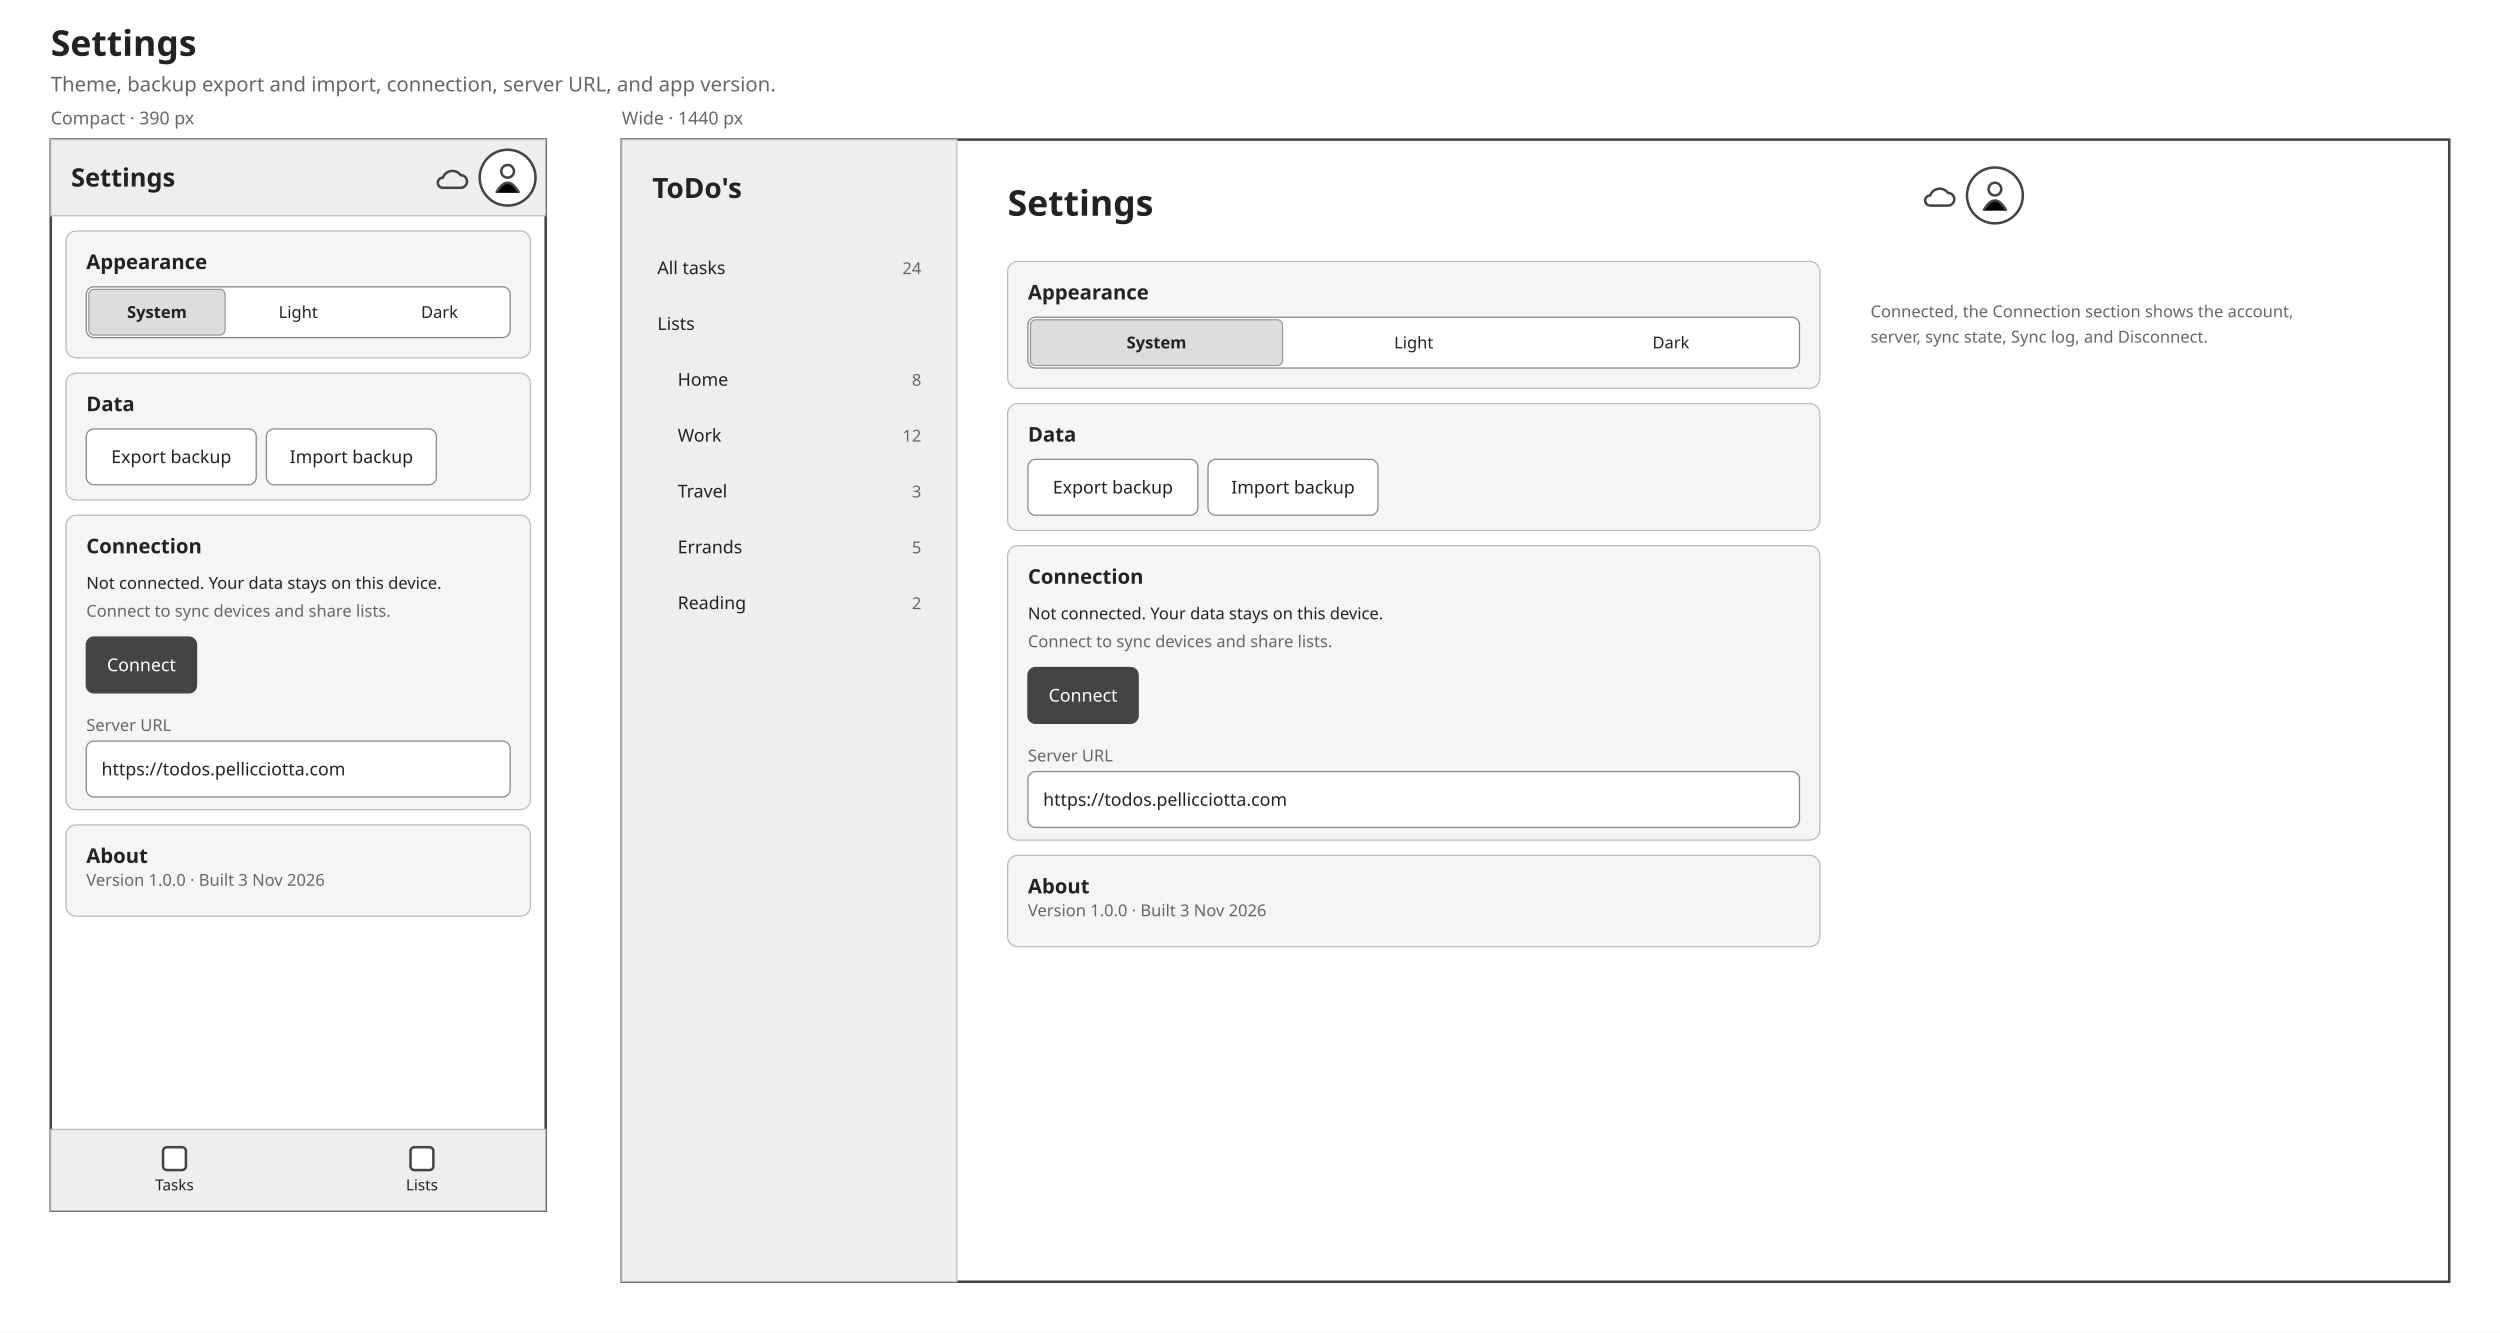
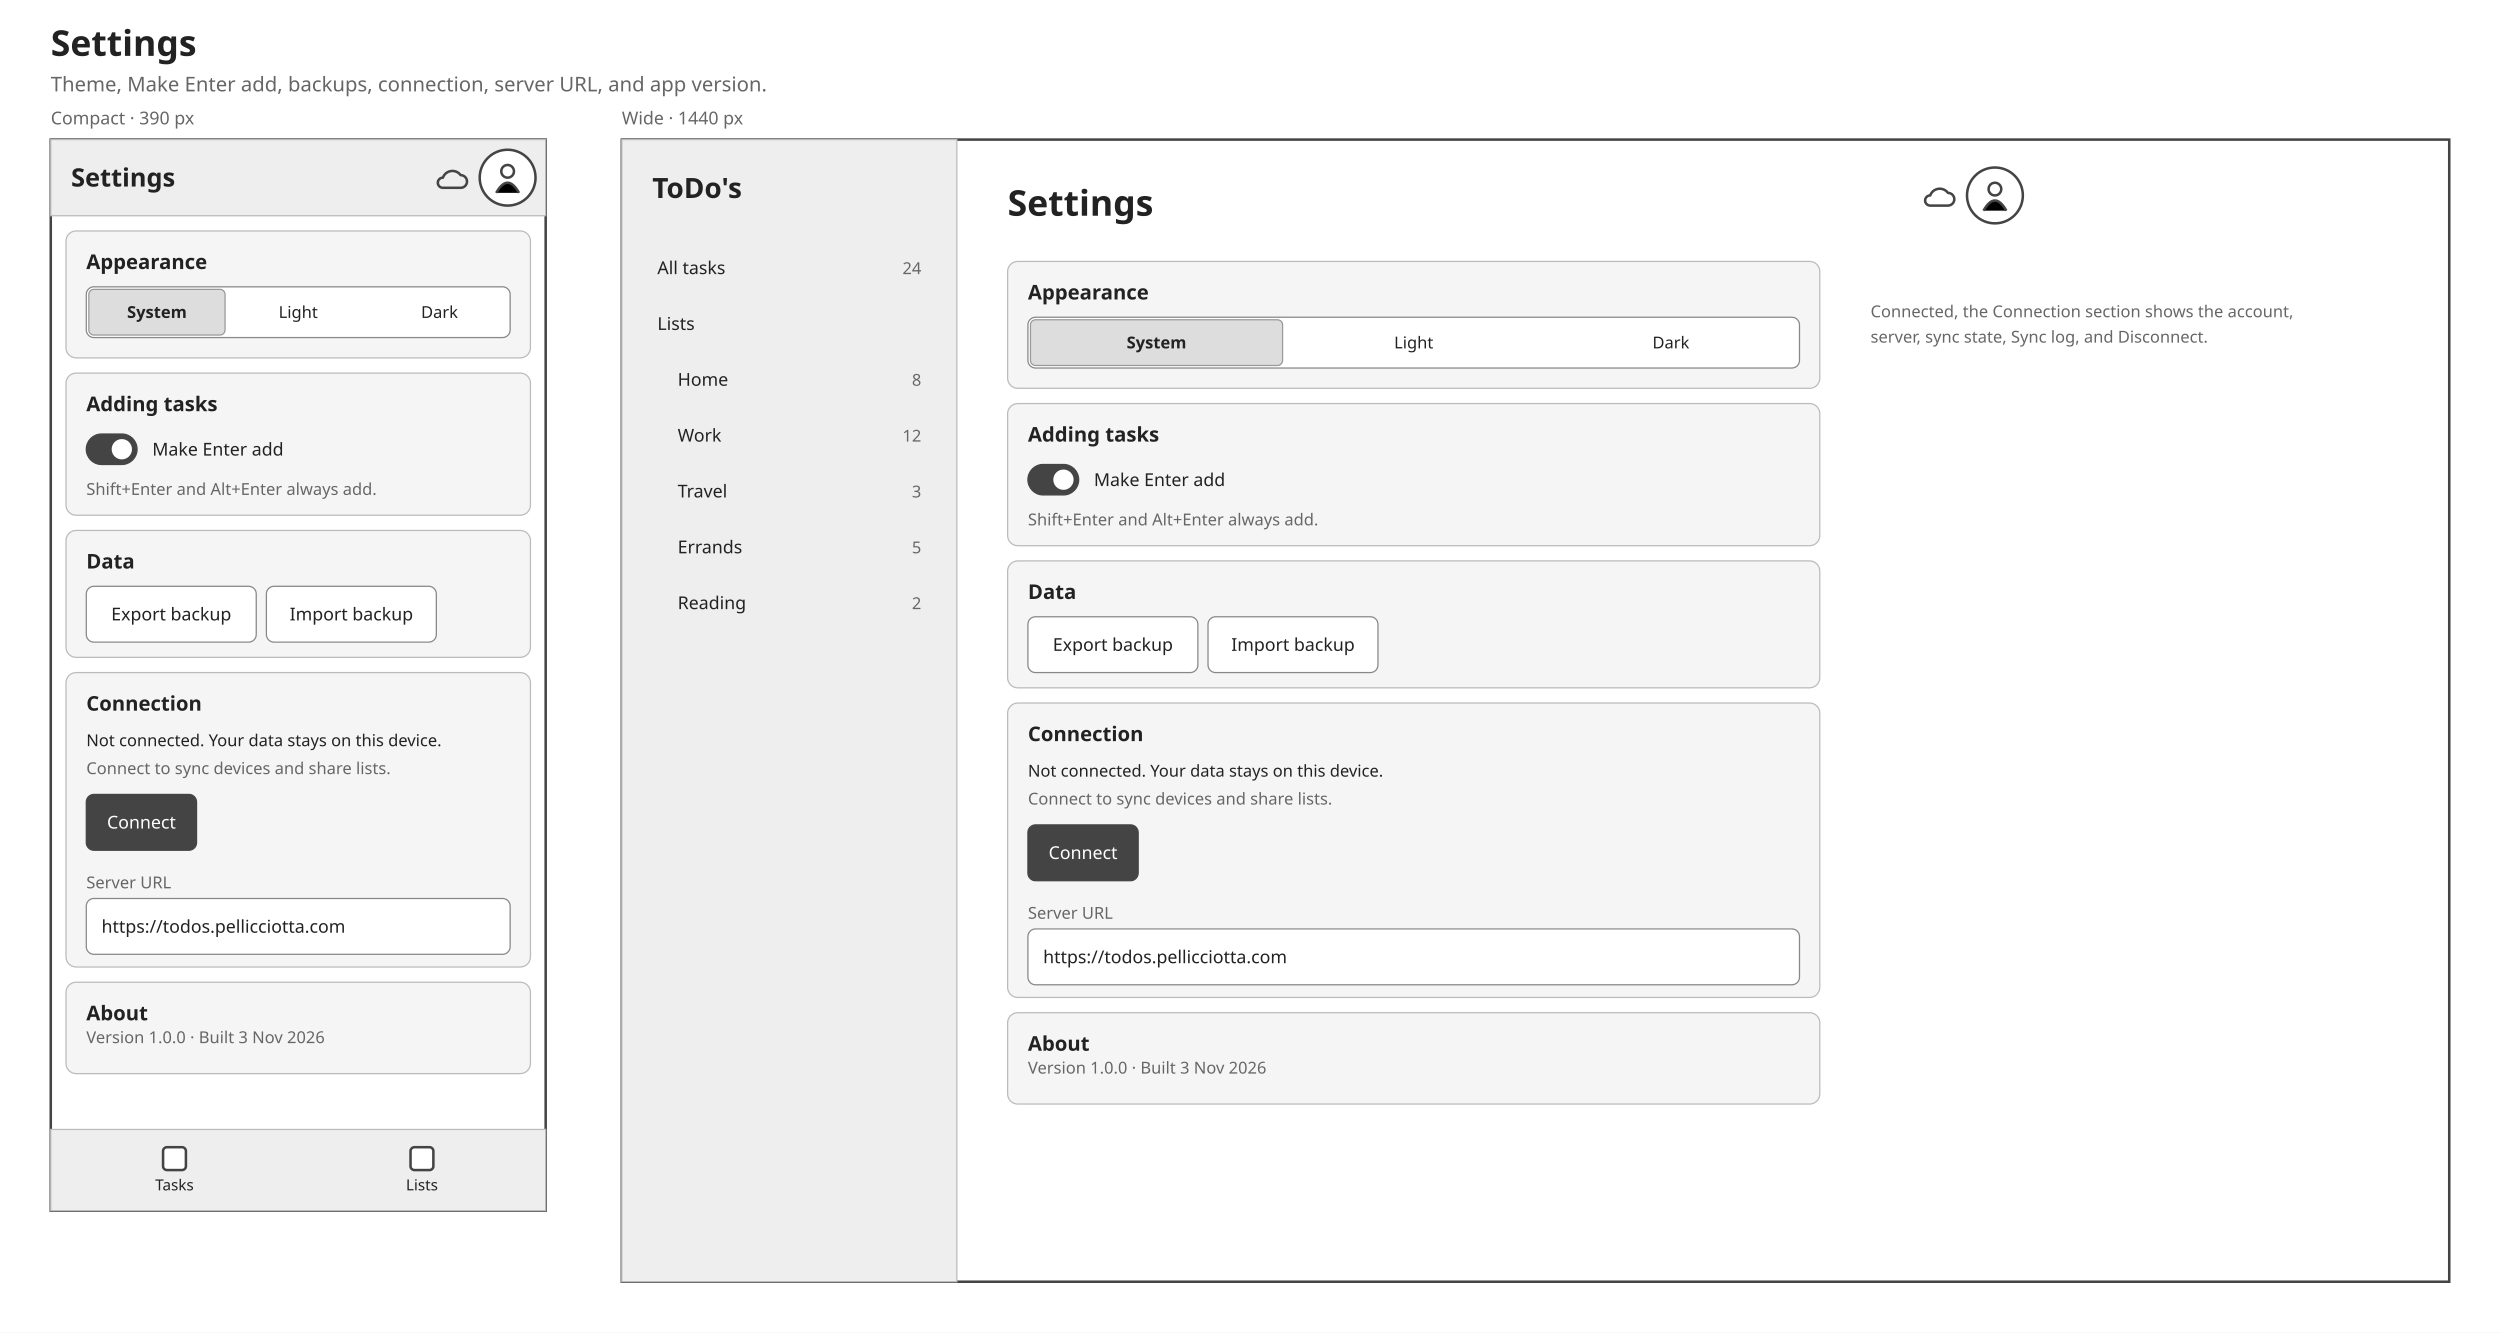
<svg xmlns="http://www.w3.org/2000/svg" width="1970" height="1050" viewBox="0 0 1970 1050">
  <style>
text { font-family: sans-serif; fill: #222222; }
.muted { fill: #666666; }
.on-primary { fill: #ffffff; }
.bold { font-weight: bold; }
rect.frame { fill: #ffffff; stroke: #444444; stroke-width: 2; }
.bar { fill: #eeeeee; stroke: #bbbbbb; }
.box { fill: #f5f5f5; stroke: #bbbbbb; }
.control { fill: #ffffff; stroke: #888888; }
.disabled { fill: #f5f5f5; stroke: #cccccc; }
.primary { fill: #444444; stroke: #444444; }
.selected { fill: #dddddd; stroke: #999999; }
.chip { fill: #eeeeee; stroke: #cccccc; }
.signal { fill: #ffffff; stroke: #222222; stroke-width: 2; }
.scrim { fill: #888888; fill-opacity: 0.5; }
.rule { stroke: #cccccc; }
.drop { stroke: #222222; stroke-width: 3; }
.icon { fill: #ffffff; stroke: #444444; stroke-width: 2; }
.icon-fill { fill: #444444; stroke: #444444; stroke-width: 2; }
.icon-mark { fill: none; stroke: #ffffff; stroke-width: 2; }
.icon-line { stroke: #444444; stroke-width: 2; }
.icon-line-open { fill: none; stroke: #444444; stroke-width: 2; stroke-linecap: round; stroke-linejoin: round; }
  </style>
  <rect x="0" y="0" width="1970" height="1050" fill="#ffffff" />
  <text x="40" y="44" font-size="28" class="bold">Settings</text>
-   <text x="40" y="72" font-size="16" class="muted">Theme, backup export and import, connection, server URL, and app version.</text>
+   <text x="40" y="72" font-size="16" class="muted">Theme, Make Enter add, backups, connection, server URL, and app version.</text>
  <text x="40" y="98" font-size="14" class="muted">Compact · 390 px</text>
  <text x="490" y="98" font-size="14" class="muted">Wide · 1440 px</text>
  <g class="frame" data-width="390" data-height="844" transform="translate(40 110)">
    <rect x="0" y="0" width="390" height="844" rx="0" class="frame" />
    <rect x="0" y="0" width="390" height="60" rx="0" class="bar" />
    <circle cx="360" cy="30" r="22" class="icon" />
    <circle cx="360" cy="25" r="5" class="icon" />
    <path d="M 351 42 Q 360 26 369 42" class="icon-line" />
    <path d="M 309 38 H 323 A 5 5 0 0 0 323 28 A 8 8 0 0 0 309 30 A 4 4 0 0 0 309 38 Z" class="icon-line-open" />
    <text x="16" y="37" font-size="20" class="bold">Settings</text>
    <rect x="12" y="72" width="366" height="100" rx="8" class="box" />
    <text x="28" y="102" font-size="16" class="bold">Appearance</text>
    <rect x="28" y="116" width="334" height="40" rx="6" class="control" />
    <rect x="30" y="118" width="107.333" height="36" rx="4" class="selected" />
    <text x="83.667" y="140.55" font-size="13" class="bold" text-anchor="middle">System</text>
    <text x="195" y="140.55" font-size="13" text-anchor="middle">Light</text>
    <text x="306.333" y="140.55" font-size="13" text-anchor="middle">Dark</text>
-     <rect x="12" y="184" width="366" height="100" rx="8" class="box" />
-     <text x="28" y="214" font-size="16" class="bold">Data</text>
-     <rect x="28" y="228" width="133.92" height="44" rx="6" class="control" />
-     <text x="94.96" y="254.9" font-size="14" text-anchor="middle">Export backup</text>
-     <rect x="169.92" y="228" width="133.92" height="44" rx="6" class="control" />
-     <text x="236.88" y="254.9" font-size="14" text-anchor="middle">Import backup</text>
-     <rect x="12" y="296" width="366" height="232" rx="8" class="box" />
-     <text x="28" y="326" font-size="16" class="bold">Connection</text>
-     <text x="28" y="354" font-size="13">Not connected. Your data stays on this device.</text>
-     <text x="28" y="376" font-size="13" class="muted">Connect to sync devices and share lists.</text>
-     <rect x="28" y="392" width="86.88" height="44" rx="6" class="primary" />
-     <text x="71.44" y="418.9" font-size="14" class="on-primary" text-anchor="middle">Connect</text>
-     <text x="28" y="466" font-size="13" class="muted">Server URL</text>
-     <rect x="28" y="474" width="334" height="44" rx="6" class="control" />
-     <text x="40" y="501" font-size="14">https://todos.pellicciotta.com</text>
-     <rect x="12" y="540" width="366" height="72" rx="8" class="box" />
-     <text x="28" y="570" font-size="16" class="bold">About</text>
-     <text x="28" y="588" font-size="13" class="muted">Version 1.0.0 · Built 3 Nov 2026</text>
+     <rect x="12" y="184" width="366" height="112" rx="8" class="box" />
+     <text x="28" y="214" font-size="16" class="bold">Adding tasks</text>
+     <rect x="28" y="232" width="40" height="24" rx="12" class="primary" />
+     <circle cx="56" cy="244" r="9" class="icon" />
+     <text x="80" y="249" font-size="14">Make Enter add</text>
+     <text x="28" y="280" font-size="13" class="muted">Shift+Enter and Alt+Enter always add.</text>
+     <rect x="12" y="308" width="366" height="100" rx="8" class="box" />
+     <text x="28" y="338" font-size="16" class="bold">Data</text>
+     <rect x="28" y="352" width="133.92" height="44" rx="6" class="control" />
+     <text x="94.96" y="378.9" font-size="14" text-anchor="middle">Export backup</text>
+     <rect x="169.92" y="352" width="133.92" height="44" rx="6" class="control" />
+     <text x="236.88" y="378.9" font-size="14" text-anchor="middle">Import backup</text>
+     <rect x="12" y="420" width="366" height="232" rx="8" class="box" />
+     <text x="28" y="450" font-size="16" class="bold">Connection</text>
+     <text x="28" y="478" font-size="13">Not connected. Your data stays on this device.</text>
+     <text x="28" y="500" font-size="13" class="muted">Connect to sync devices and share lists.</text>
+     <rect x="28" y="516" width="86.88" height="44" rx="6" class="primary" />
+     <text x="71.44" y="542.9" font-size="14" class="on-primary" text-anchor="middle">Connect</text>
+     <text x="28" y="590" font-size="13" class="muted">Server URL</text>
+     <rect x="28" y="598" width="334" height="44" rx="6" class="control" />
+     <text x="40" y="625" font-size="14">https://todos.pellicciotta.com</text>
+     <rect x="12" y="664" width="366" height="72" rx="8" class="box" />
+     <text x="28" y="694" font-size="16" class="bold">About</text>
+     <text x="28" y="712" font-size="13" class="muted">Version 1.0.0 · Built 3 Nov 2026</text>
    <rect x="0" y="780" width="390" height="64" rx="0" class="bar" />
    <rect x="88.5" y="794" width="18" height="18" rx="3" class="icon" />
    <text x="97.5" y="828" font-size="12" text-anchor="middle">Tasks</text>
    <rect x="283.5" y="794" width="18" height="18" rx="3" class="icon" />
    <text x="292.5" y="828" font-size="12" text-anchor="middle">Lists</text>
  </g>
  <g class="frame" data-width="1440" data-height="900" transform="translate(490 110)">
    <rect x="0" y="0" width="1440" height="900" rx="0" class="frame" />
    <rect x="0" y="0" width="264" height="900" rx="0" class="bar" />
    <text x="24" y="46" font-size="22" class="bold">ToDo's</text>
    <text x="28" y="106" font-size="14">All tasks</text>
    <text x="236" y="106" font-size="13" class="muted" text-anchor="end">24</text>
    <text x="28" y="150" font-size="14">Lists</text>
    <text x="44" y="194" font-size="14">Home</text>
    <text x="236" y="194" font-size="13" class="muted" text-anchor="end">8</text>
    <text x="44" y="238" font-size="14">Work</text>
    <text x="236" y="238" font-size="13" class="muted" text-anchor="end">12</text>
    <text x="44" y="282" font-size="14">Travel</text>
    <text x="236" y="282" font-size="13" class="muted" text-anchor="end">3</text>
    <text x="44" y="326" font-size="14">Errands</text>
    <text x="236" y="326" font-size="13" class="muted" text-anchor="end">5</text>
    <text x="44" y="370" font-size="14">Reading</text>
    <text x="236" y="370" font-size="13" class="muted" text-anchor="end">2</text>
    <circle cx="1082" cy="44" r="22" class="icon" />
    <circle cx="1082" cy="39" r="5" class="icon" />
    <path d="M 1073 56 Q 1082 40 1091 56" class="icon-line" />
    <path d="M 1031 52 H 1045 A 5 5 0 0 0 1045 42 A 8 8 0 0 0 1031 44 A 4 4 0 0 0 1031 52 Z" class="icon-line-open" />
    <text x="304" y="60" font-size="28" class="bold">Settings</text>
    <rect x="304" y="96" width="640" height="100" rx="8" class="box" />
    <text x="320" y="126" font-size="16" class="bold">Appearance</text>
    <rect x="320" y="140" width="608" height="40" rx="6" class="control" />
    <rect x="322" y="142" width="198.667" height="36" rx="4" class="selected" />
    <text x="421.333" y="164.55" font-size="13" class="bold" text-anchor="middle">System</text>
    <text x="624" y="164.55" font-size="13" text-anchor="middle">Light</text>
    <text x="826.667" y="164.55" font-size="13" text-anchor="middle">Dark</text>
-     <rect x="304" y="208" width="640" height="100" rx="8" class="box" />
-     <text x="320" y="238" font-size="16" class="bold">Data</text>
-     <rect x="320" y="252" width="133.92" height="44" rx="6" class="control" />
-     <text x="386.96" y="278.9" font-size="14" text-anchor="middle">Export backup</text>
-     <rect x="461.92" y="252" width="133.92" height="44" rx="6" class="control" />
-     <text x="528.88" y="278.9" font-size="14" text-anchor="middle">Import backup</text>
-     <rect x="304" y="320" width="640" height="232" rx="8" class="box" />
-     <text x="320" y="350" font-size="16" class="bold">Connection</text>
-     <text x="320" y="378" font-size="13">Not connected. Your data stays on this device.</text>
-     <text x="320" y="400" font-size="13" class="muted">Connect to sync devices and share lists.</text>
-     <rect x="320" y="416" width="86.88" height="44" rx="6" class="primary" />
-     <text x="363.44" y="442.9" font-size="14" class="on-primary" text-anchor="middle">Connect</text>
-     <text x="320" y="490" font-size="13" class="muted">Server URL</text>
-     <rect x="320" y="498" width="608" height="44" rx="6" class="control" />
-     <text x="332" y="525" font-size="14">https://todos.pellicciotta.com</text>
-     <rect x="304" y="564" width="640" height="72" rx="8" class="box" />
-     <text x="320" y="594" font-size="16" class="bold">About</text>
-     <text x="320" y="612" font-size="13" class="muted">Version 1.0.0 · Built 3 Nov 2026</text>
+     <rect x="304" y="208" width="640" height="112" rx="8" class="box" />
+     <text x="320" y="238" font-size="16" class="bold">Adding tasks</text>
+     <rect x="320" y="256" width="40" height="24" rx="12" class="primary" />
+     <circle cx="348" cy="268" r="9" class="icon" />
+     <text x="372" y="273" font-size="14">Make Enter add</text>
+     <text x="320" y="304" font-size="13" class="muted">Shift+Enter and Alt+Enter always add.</text>
+     <rect x="304" y="332" width="640" height="100" rx="8" class="box" />
+     <text x="320" y="362" font-size="16" class="bold">Data</text>
+     <rect x="320" y="376" width="133.92" height="44" rx="6" class="control" />
+     <text x="386.96" y="402.9" font-size="14" text-anchor="middle">Export backup</text>
+     <rect x="461.92" y="376" width="133.92" height="44" rx="6" class="control" />
+     <text x="528.88" y="402.9" font-size="14" text-anchor="middle">Import backup</text>
+     <rect x="304" y="444" width="640" height="232" rx="8" class="box" />
+     <text x="320" y="474" font-size="16" class="bold">Connection</text>
+     <text x="320" y="502" font-size="13">Not connected. Your data stays on this device.</text>
+     <text x="320" y="524" font-size="13" class="muted">Connect to sync devices and share lists.</text>
+     <rect x="320" y="540" width="86.88" height="44" rx="6" class="primary" />
+     <text x="363.44" y="566.9" font-size="14" class="on-primary" text-anchor="middle">Connect</text>
+     <text x="320" y="614" font-size="13" class="muted">Server URL</text>
+     <rect x="320" y="622" width="608" height="44" rx="6" class="control" />
+     <text x="332" y="649" font-size="14">https://todos.pellicciotta.com</text>
+     <rect x="304" y="688" width="640" height="72" rx="8" class="box" />
+     <text x="320" y="718" font-size="16" class="bold">About</text>
+     <text x="320" y="736" font-size="13" class="muted">Version 1.0.0 · Built 3 Nov 2026</text>
    <text x="984" y="140" font-size="13" class="muted">Connected, the Connection section shows the account,</text>
    <text x="984" y="160" font-size="13" class="muted">server, sync state, Sync log, and Disconnect.</text>
  </g>
</svg>
